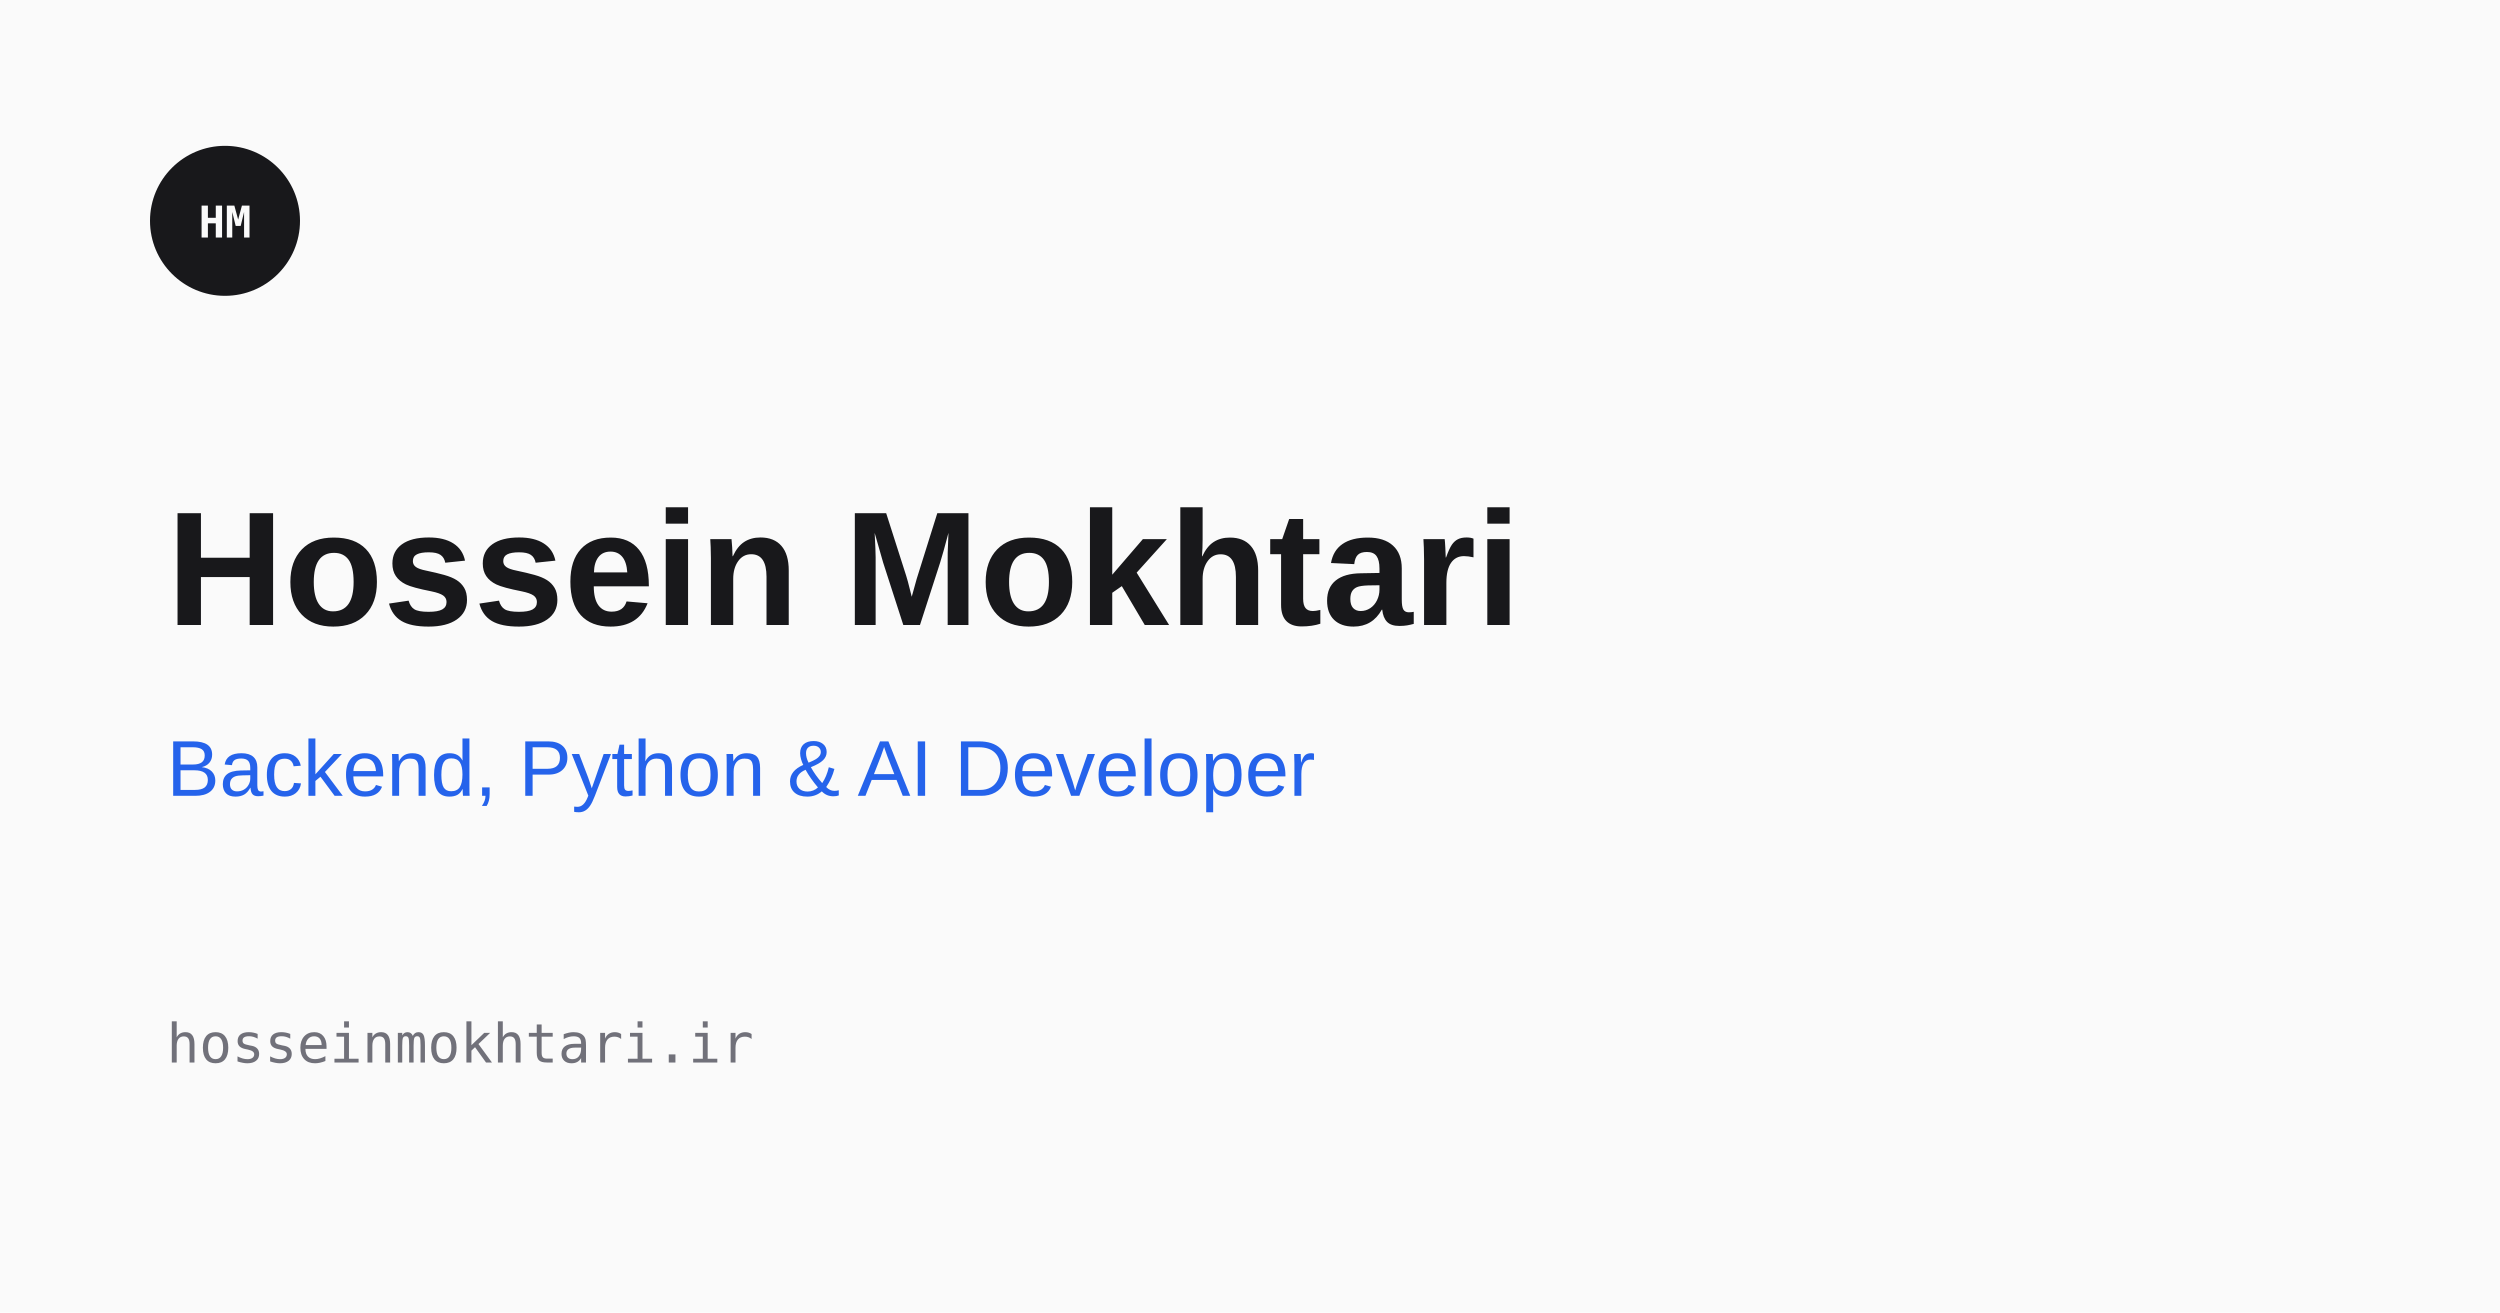
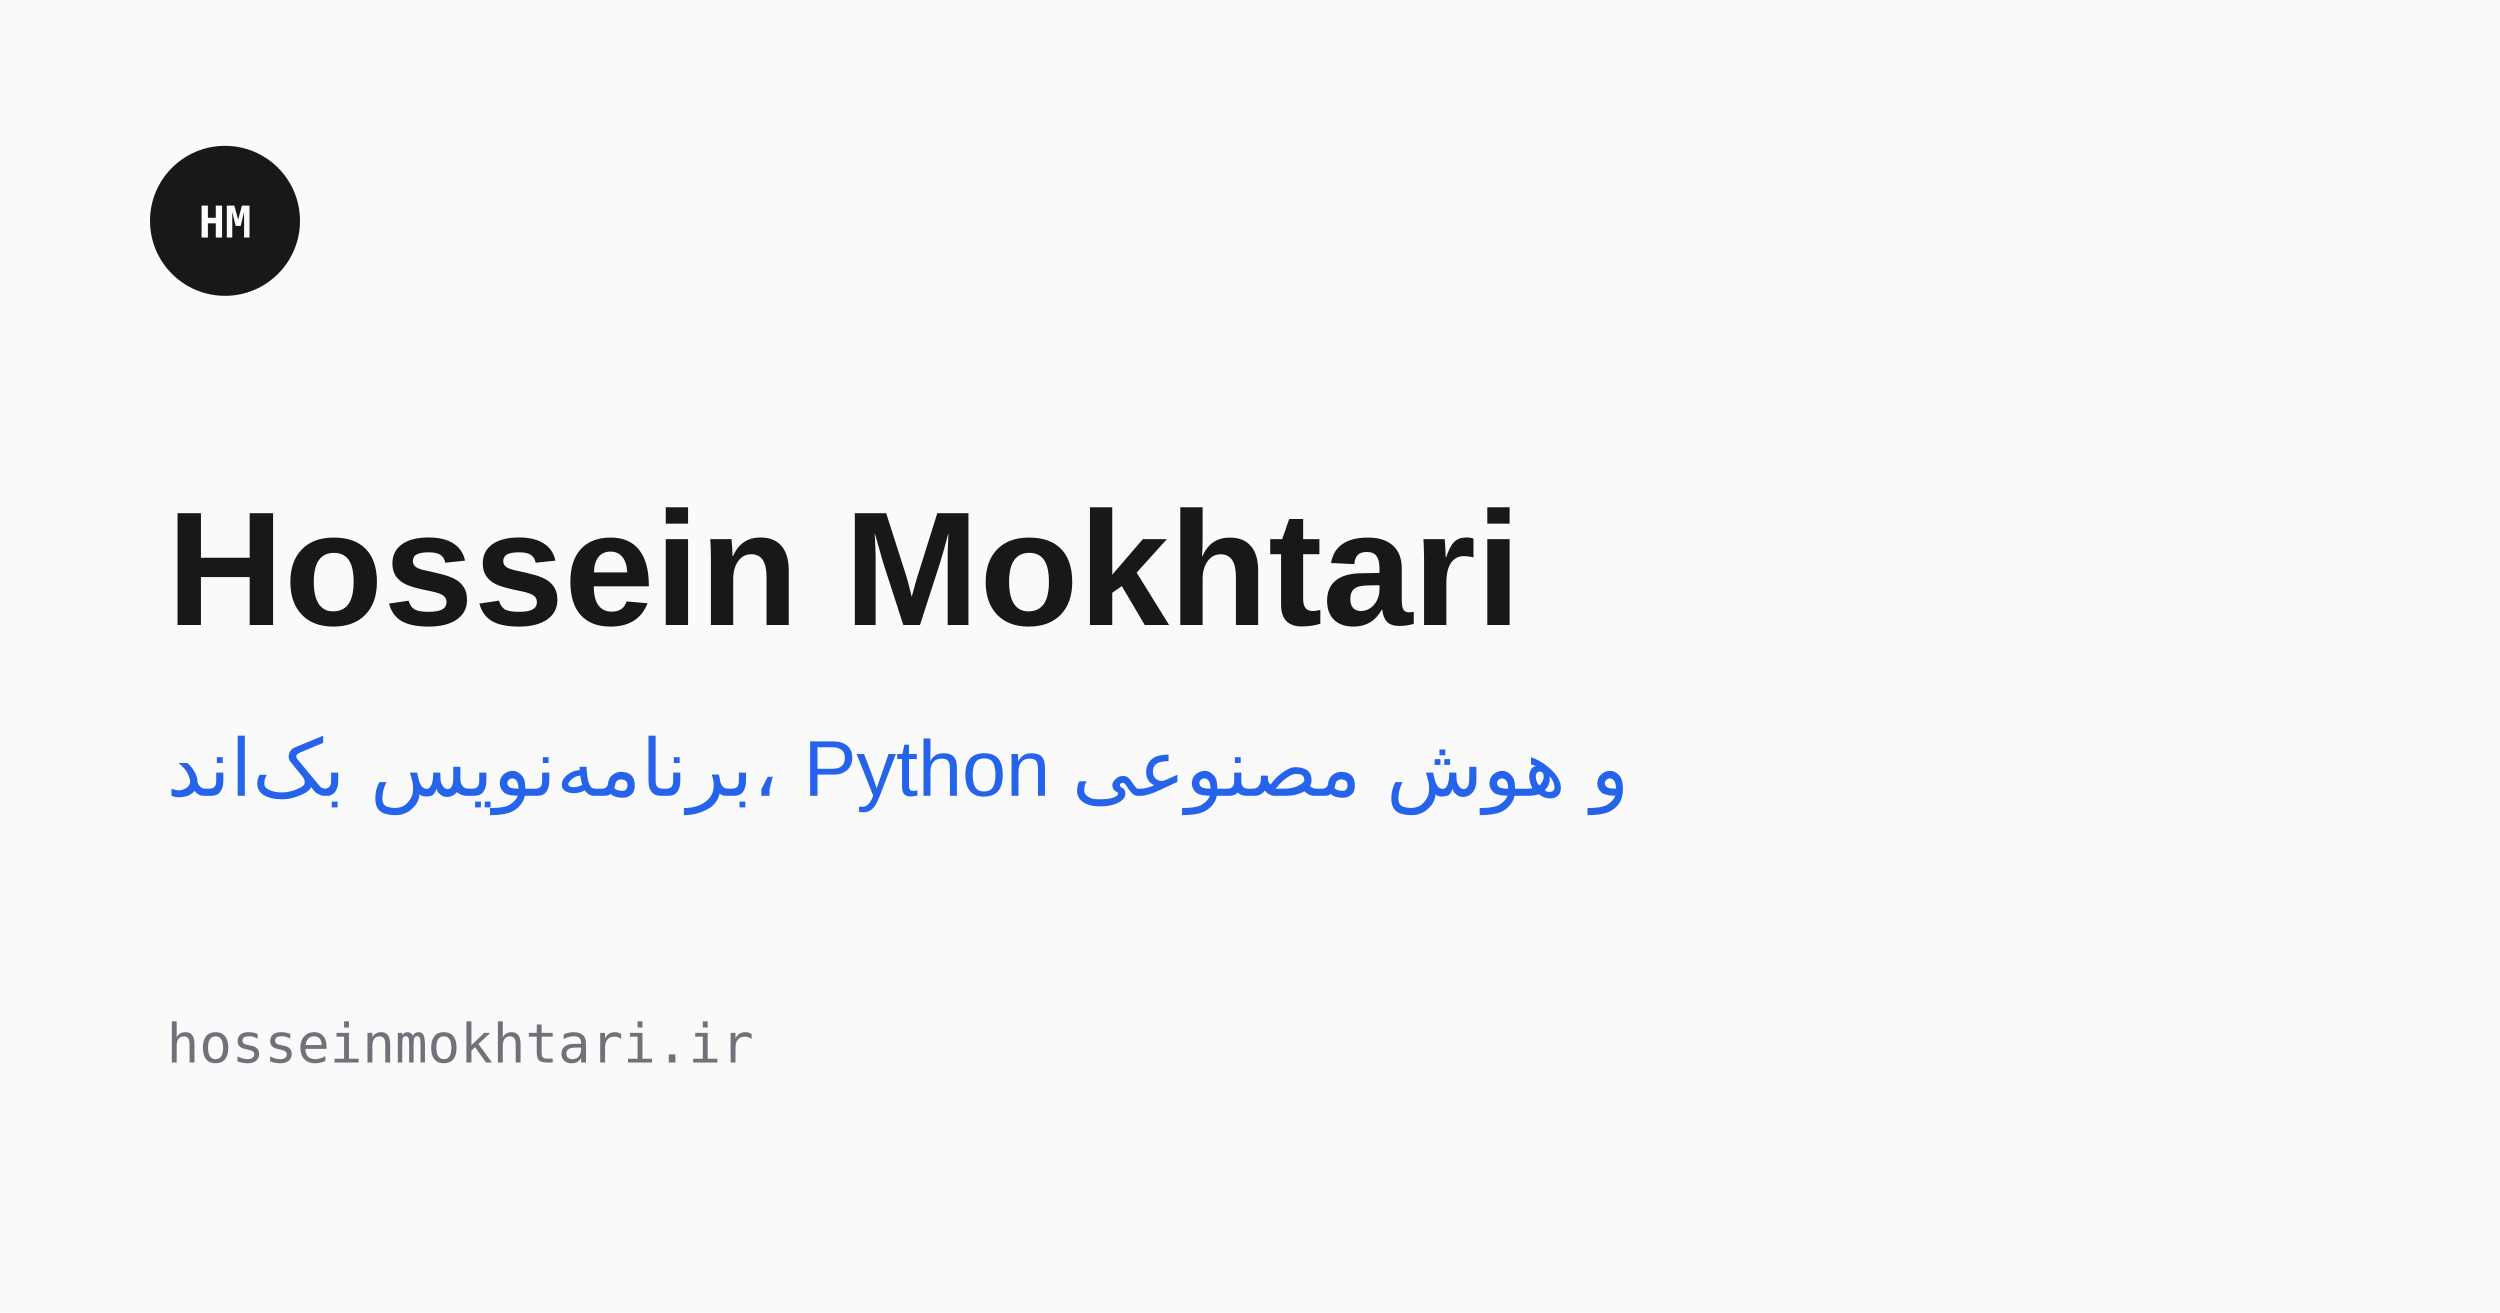
<svg xmlns="http://www.w3.org/2000/svg" width="1200" height="630" viewBox="0 0 1200 630">
  <rect width="1200" height="630" fill="#fafafa" />
  <circle cx="108" cy="106" r="36" fill="#18181b" />
  <text x="108" y="114" text-anchor="middle" font-family="monospace" font-size="21" font-weight="700" fill="#fafafa">HM</text>
  <text x="80" y="300" font-family="Tahoma,Arial,sans-serif" font-size="78" font-weight="700" fill="#18181b">Hossein Mokhtari</text>
-   <text x="80" y="382" font-family="Tahoma,Arial,sans-serif" font-size="38" fill="#2563eb">Backend, Python &amp; AI Developer</text>
+   <text x="80" y="382" font-family="Tahoma,Arial,sans-serif" font-size="38" fill="#2563eb">برنامه‌نویس بک‌اند، Python و هوش مصنوعی</text>
  <text x="80" y="510" font-family="monospace" font-size="26" fill="#71717a">hosseinmokhtari.ir</text>
</svg>
